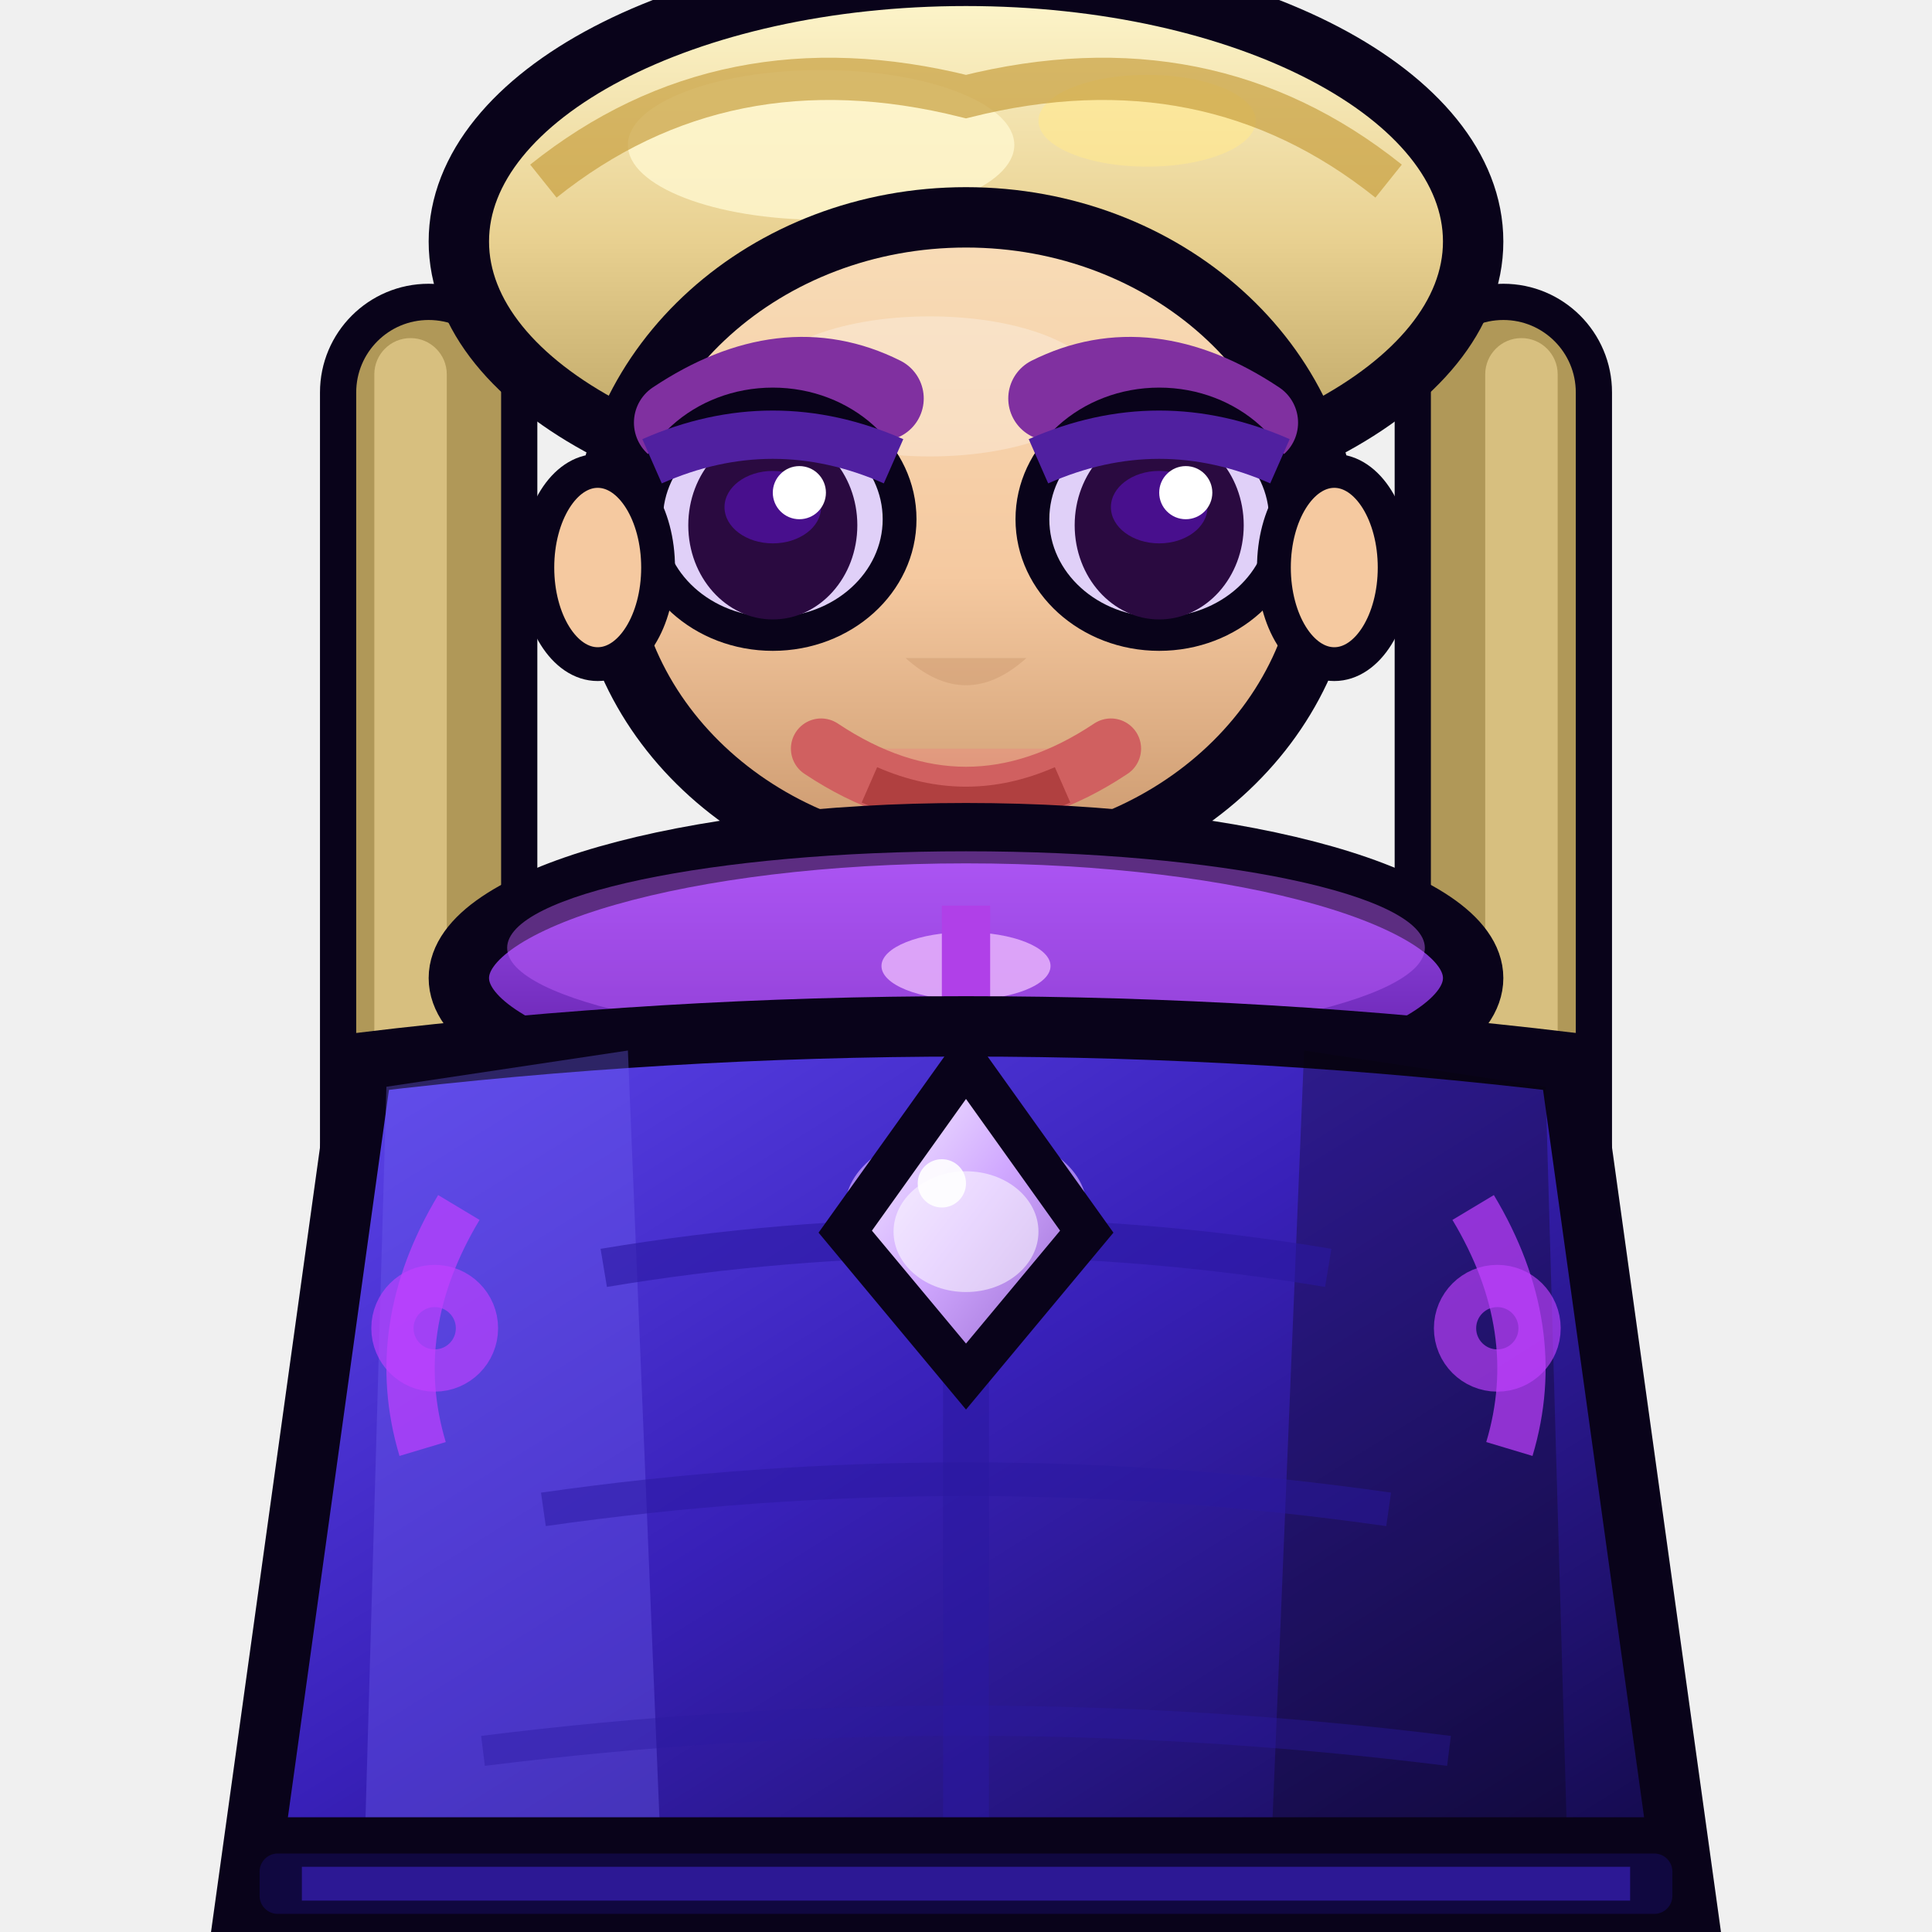
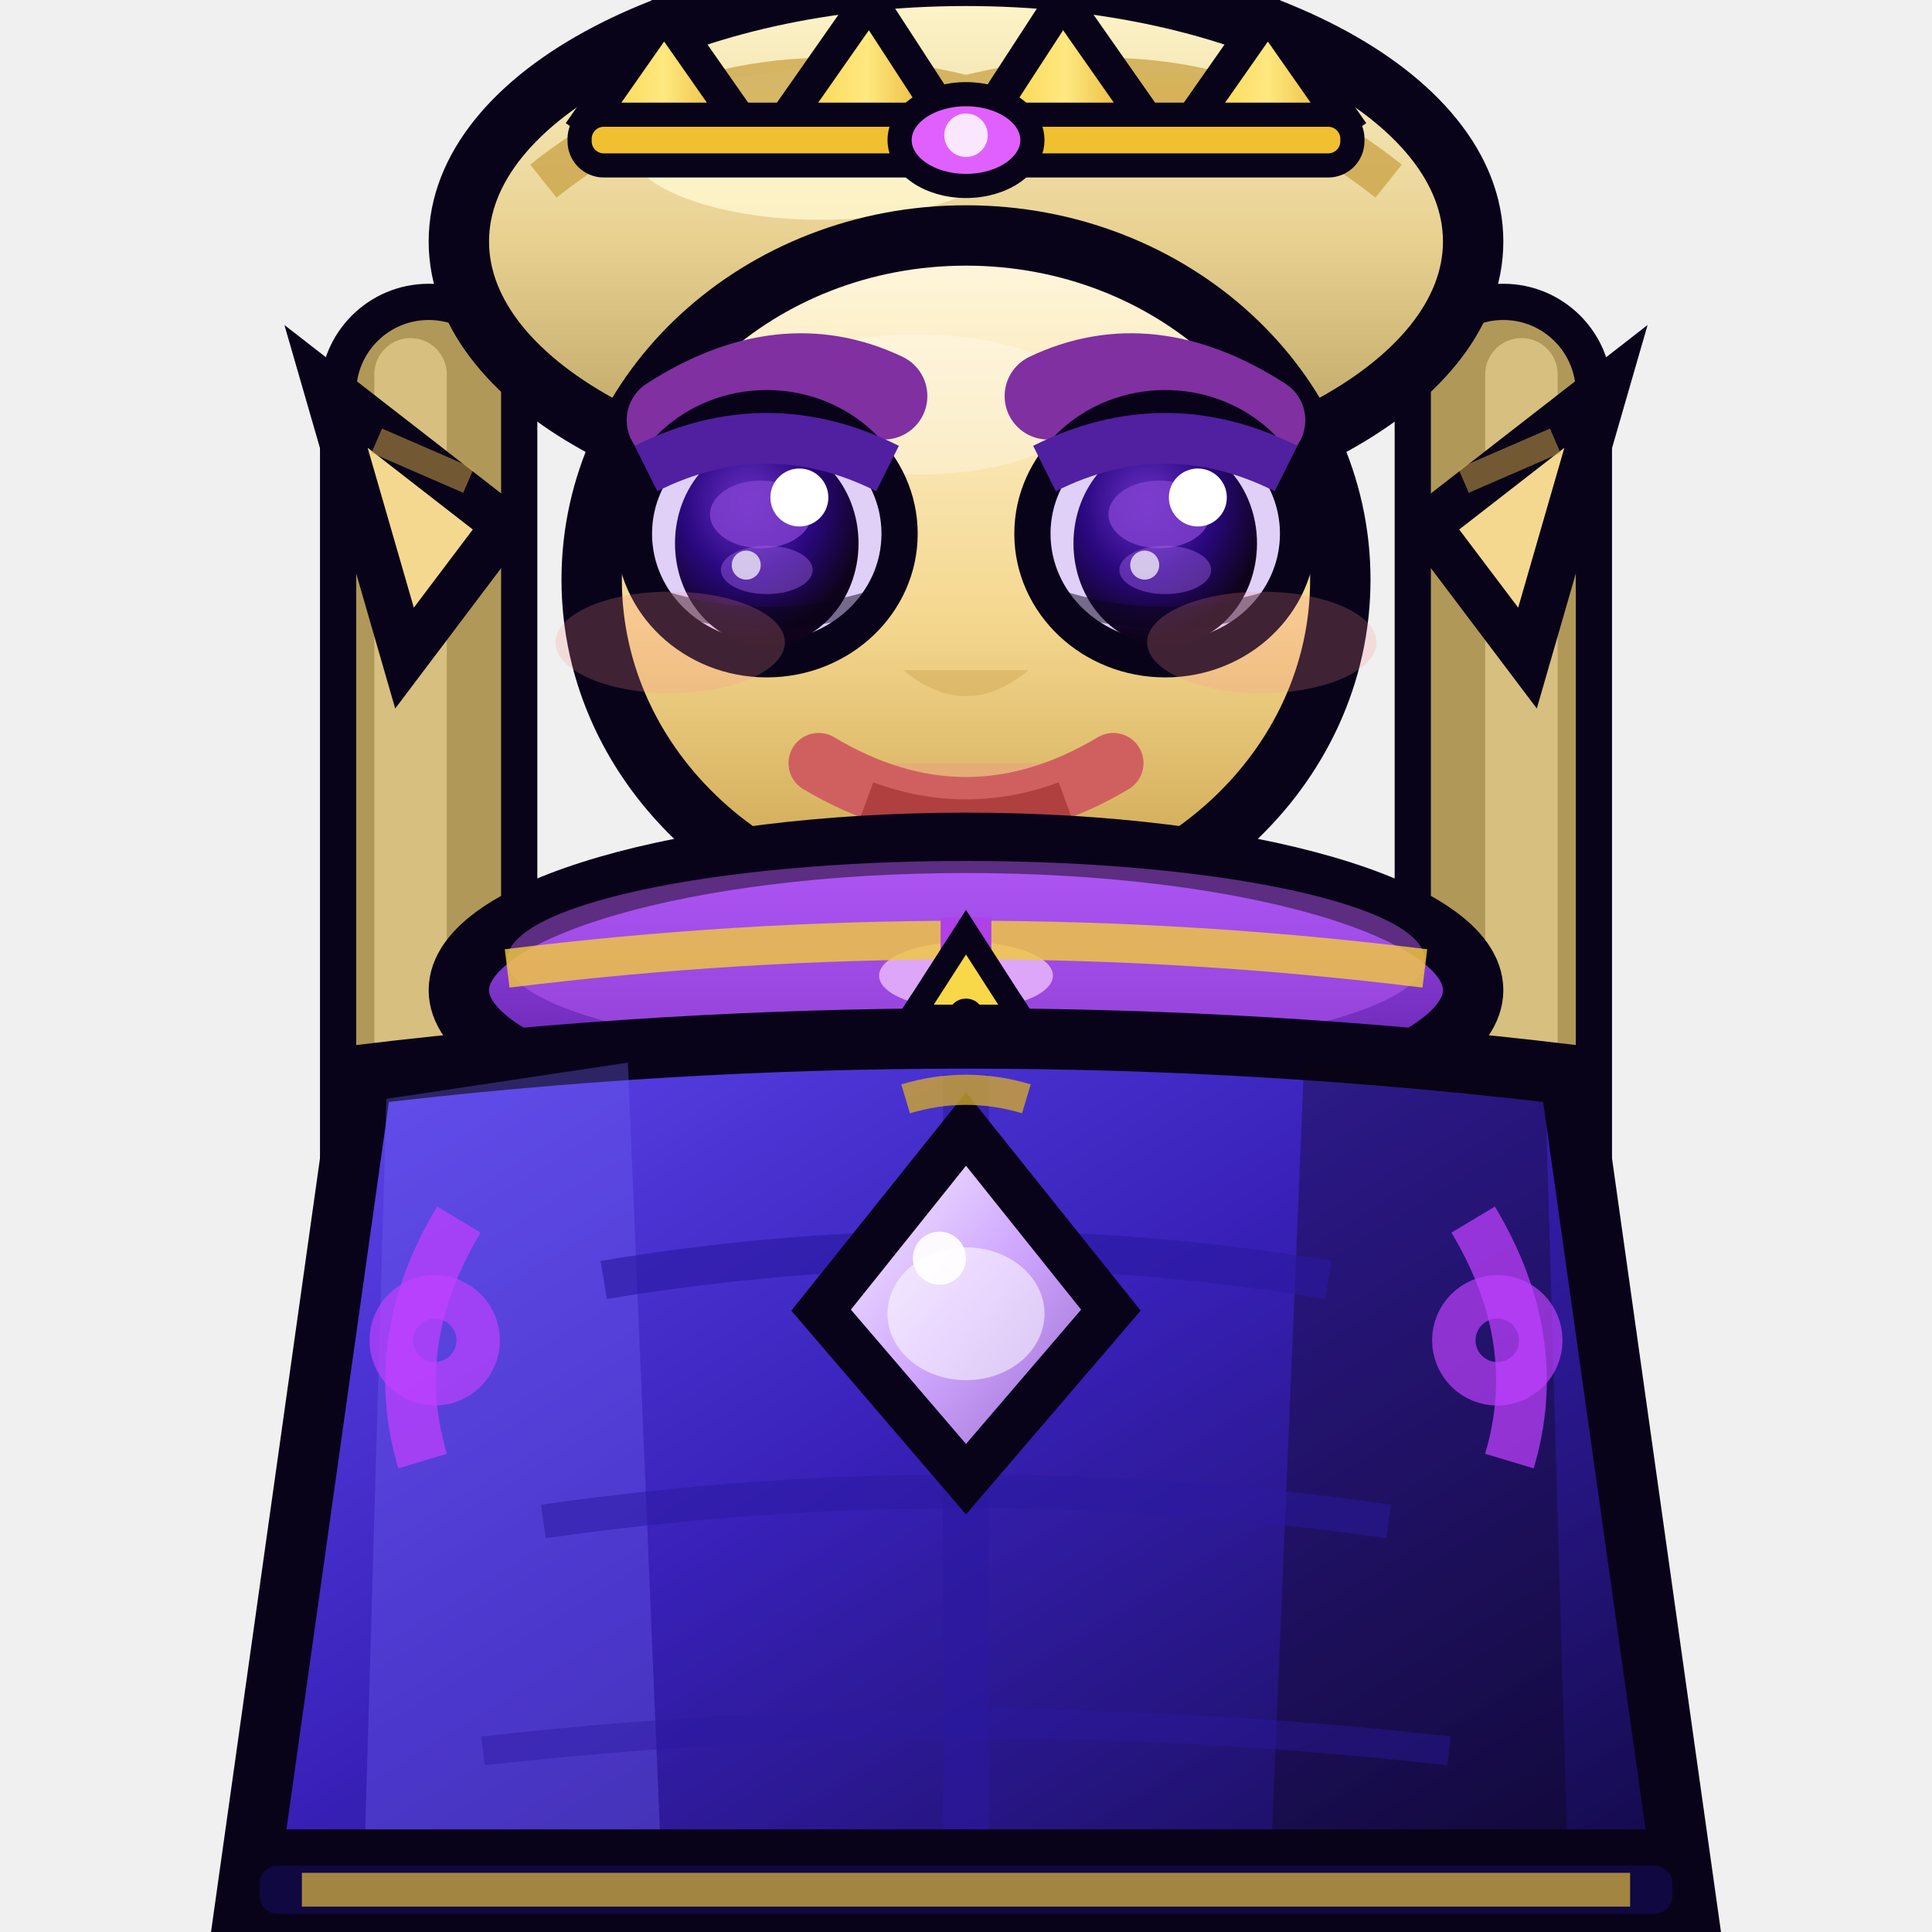
<svg xmlns="http://www.w3.org/2000/svg" viewBox="0 0 32 32" width="32" height="32">
  <defs>
    <linearGradient id="sg" x1="0" y1="0" x2="0" y2="1">
-       <stop offset="0%" stop-color="#f8ddb8" />
-       <stop offset="55%" stop-color="#f5c9a0" />
-       <stop offset="100%" stop-color="#c8956a" />
+       <stop offset="0%" stop-color="#fff8e0" />
+       <stop offset="55%" stop-color="#f5d890" />
+       <stop offset="100%" stop-color="#c8a048" />
    </linearGradient>
    <linearGradient id="hag" x1="0" y1="0" x2="0" y2="1">
      <stop offset="0%" stop-color="#fff8d0" />
      <stop offset="50%" stop-color="#e8d090" />
      <stop offset="100%" stop-color="#b09858" />
    </linearGradient>
    <linearGradient id="rg" x1="0" y1="0" x2="1" y2="1">
      <stop offset="0%" stop-color="#6048f0" />
      <stop offset="45%" stop-color="#3820b8" />
      <stop offset="100%" stop-color="#100840" />
    </linearGradient>
    <linearGradient id="cog" x1="0" y1="0" x2="0" y2="1">
      <stop offset="0%" stop-color="#a050f0" />
      <stop offset="100%" stop-color="#5818a0" />
    </linearGradient>
    <linearGradient id="crg" x1="0" y1="0" x2="1" y2="1">
      <stop offset="0%" stop-color="#ffffff" />
      <stop offset="50%" stop-color="#d0a8ff" />
      <stop offset="100%" stop-color="#9060c8" />
    </linearGradient>
+     <radialGradient id="ieg" cx="0.4" cy="0.3" r="0.65">
+       <stop offset="0%" stop-color="#6A30C8" />
+       <stop offset="55%" stop-color="#2a0880" />
+       <stop offset="100%" stop-color="#0e031a" />
+     </radialGradient>
+     <linearGradient id="tg" x1="0" y1="0" x2="1" y2="0">
+       <stop offset="0%" stop-color="#f8d040" />
+       <stop offset="50%" stop-color="#ffe880" />
+       <stop offset="100%" stop-color="#e0a820" />
+     </linearGradient>
  </defs>
  <g transform="scale(2)">
    <rect x="2.8" y="2.5" width="1.5" height="9" rx="0.75" fill="#b09858" stroke="#09031a" stroke-width="0.3" />
    <rect x="11.7" y="2.5" width="1.5" height="9" rx="0.75" fill="#b09858" stroke="#09031a" stroke-width="0.3" />
    <rect x="3.1" y="2.8" width="0.6" height="8" rx="0.3" fill="#e8d090" opacity="0.7" />
    <rect x="12.3" y="2.8" width="0.6" height="8" rx="0.3" fill="#e8d090" opacity="0.7" />
    <ellipse cx="8" cy="2" rx="4.2" ry="2.2" fill="url(#hag)" stroke="#09031a" stroke-width="0.5" />
-     <ellipse cx="6.8" cy="1.2" rx="1.6" ry="0.62" fill="#fff8d0" opacity="0.8" />
-     <ellipse cx="9.5" cy="1.0" rx="0.9" ry="0.38" fill="#ffe890" opacity="0.65" />
-     <path d="M4.5,1.5 Q6,0.3 8,0.8 Q10,0.3 11.5,1.5" fill="none" stroke="#c8a040" stroke-width="0.35" opacity="0.7" />
-     <ellipse cx="8" cy="4.5" rx="3" ry="2.7" fill="url(#sg)" stroke="#09031a" stroke-width="0.5" />
-     <ellipse cx="7.7" cy="3.2" rx="1.4" ry="0.58" fill="#ffffff" opacity="0.28" />
-     <path d="M5.6,3.5 Q6.5,2.9 7.3,3.3" stroke="#8030a0" stroke-width="0.7" fill="none" stroke-linecap="round" />
-     <path d="M8.7,3.3 Q9.5,2.9 10.4,3.5" stroke="#8030a0" stroke-width="0.7" fill="none" stroke-linecap="round" />
-     <ellipse cx="6.4" cy="4.3" rx="1.05" ry="0.95" fill="#e0d0f8" stroke="#09031a" stroke-width="0.28" />
-     <ellipse cx="6.4" cy="4.35" rx="0.7" ry="0.78" fill="#2a0a40" />
-     <ellipse cx="6.4" cy="4.2" rx="0.4" ry="0.3" fill="#5010a0" opacity="0.8" />
-     <circle cx="6.62" cy="4.08" r="0.22" fill="#fff" />
-     <path d="M5.4,3.82 Q6.4,3.38 7.4,3.82" fill="none" stroke="#5020a0" stroke-width="0.4" />
-     <ellipse cx="9.6" cy="4.3" rx="1.05" ry="0.95" fill="#e0d0f8" stroke="#09031a" stroke-width="0.28" />
-     <ellipse cx="9.6" cy="4.35" rx="0.7" ry="0.78" fill="#2a0a40" />
-     <ellipse cx="9.6" cy="4.2" rx="0.4" ry="0.3" fill="#5010a0" opacity="0.8" />
-     <circle cx="9.82" cy="4.08" r="0.22" fill="#fff" />
-     <path d="M8.6,3.82 Q9.6,3.38 10.6,3.82" fill="none" stroke="#5020a0" stroke-width="0.4" />
-     <path d="M7.5,5.45 Q8,5.9 8.5,5.45" fill="#c8956a" fill-opacity="0.4" stroke="none" />
-     <path d="M6.8,6.2 Q8,7.0 9.2,6.2" fill="#f08080" fill-opacity="0.35" stroke="#d06060" stroke-width="0.5" stroke-linecap="round" />
-     <path d="M7.2,6.5 Q8,6.85 8.8,6.5" fill="none" stroke="#b04040" stroke-width="0.32" />
-     <ellipse cx="4.95" cy="4.7" rx="0.5" ry="0.8" fill="#f5c9a0" stroke="#09031a" stroke-width="0.28" />
-     <ellipse cx="11.05" cy="4.7" rx="0.5" ry="0.8" fill="#f5c9a0" stroke="#09031a" stroke-width="0.28" />
-     <rect x="7" y="7.2" width="2" height="1.0" rx="0.4" fill="#f5c9a0" stroke="#09031a" stroke-width="0.28" />
-     <ellipse cx="8" cy="8.1" rx="4.2" ry="1.2" fill="url(#cog)" stroke="#09031a" stroke-width="0.5" />
-     <ellipse cx="8" cy="7.85" rx="3.8" ry="0.8" fill="#c060ff" opacity="0.45" />
-     <ellipse cx="8" cy="8.0" rx="0.7" ry="0.28" fill="#f0c0ff" opacity="0.75" />
-     <line x1="8" y1="7.5" x2="8" y2="8.9" stroke="#b040e8" stroke-width="0.4" />
-     <path d="M3,8.8 Q8,8.2 13,8.8 L14,16 L2,16 Z" fill="url(#rg)" stroke="#09031a" stroke-width="0.5" />
-     <path d="M3.2,9 L5.2,8.7 L5.5,16 L3,16 Z" fill="#7060f0" opacity="0.35" />
-     <path d="M12.8,9 L10.8,8.7 L10.5,16 L13,16 Z" fill="#08040a" opacity="0.3" />
-     <line x1="8" y1="8.8" x2="8" y2="16" stroke="#2a18a0" stroke-width="0.38" opacity="0.55" />
-     <path d="M5,10.5 Q8,10 11,10.5" fill="none" stroke="#2a18a0" stroke-width="0.32" opacity="0.6" />
-     <path d="M4.5,12.5 Q8,12 11.5,12.5" fill="none" stroke="#2a18a0" stroke-width="0.28" opacity="0.5" />
-     <path d="M4,14.5 Q8,14 12,14.5" fill="none" stroke="#2a18a0" stroke-width="0.25" opacity="0.4" />
-     <ellipse cx="8" cy="10" rx="1.0" ry="0.65" fill="#d0a8ff" opacity="0.7" />
-     <polygon points="8,8.8 7,10.2 8,11.4 9,10.2" fill="url(#crg)" stroke="#09031a" stroke-width="0.35" />
-     <ellipse cx="8" cy="10.2" rx="0.6" ry="0.5" fill="#ffffff" opacity="0.55" />
-     <circle cx="7.8" cy="9.8" r="0.2" fill="#ffffff" opacity="0.9" />
-     <path d="M3.8,10 Q3.2,11 3.5,12" fill="none" stroke="#c040ff" stroke-width="0.4" opacity="0.7" />
-     <circle cx="3.6" cy="11" r="0.35" fill="none" stroke="#c040ff" stroke-width="0.35" opacity="0.65" />
-     <path d="M12.2,10 Q12.8,11 12.5,12" fill="none" stroke="#c040ff" stroke-width="0.4" opacity="0.7" />
-     <circle cx="12.4" cy="11" r="0.35" fill="none" stroke="#c040ff" stroke-width="0.35" opacity="0.65" />
-     <rect x="2" y="15.2" width="12" height="0.8" rx="0.3" fill="#100840" stroke="#09031a" stroke-width="0.3" />
-     <line x1="2.5" y1="15.6" x2="13.5" y2="15.6" stroke="#3820b8" stroke-width="0.28" opacity="0.7" />
+     <ellipse cx="6.8" cy="1.2" rx="1.6" ry="0.62" fill="#fff8d0" opacity="0.82" />
+     <ellipse cx="9.5" cy="1.0" rx="0.9" ry="0.38" fill="#ffe890" opacity="0.68" />
+     <path d="M4.5,1.5 Q6,0.3 8,0.8 Q10,0.3 11.5,1.5" fill="none" stroke="#c8a040" stroke-width="0.35" opacity="0.72" />
+     <path d="M4.8,1.1 L5.5,0.1 L6.2,1.1" fill="url(#tg)" stroke="#09031a" stroke-width="0.28" />
+     <path d="M6.5,1.0 L7.2,0.0 L7.85,1.0" fill="url(#tg)" stroke="#09031a" stroke-width="0.28" />
+     <path d="M8.15,1.0 L8.8,0.0 L9.5,1.0" fill="url(#tg)" stroke="#09031a" stroke-width="0.28" />
+     <path d="M9.8,1.1 L10.5,0.1 L11.2,1.1" fill="url(#tg)" stroke="#09031a" stroke-width="0.28" />
+     <rect x="4.8" y="0.95" width="6.4" height="0.42" rx="0.2" fill="#f0c030" stroke="#09031a" stroke-width="0.2" />
+     <ellipse cx="8" cy="1.16" rx="0.55" ry="0.38" fill="#e060ff" stroke="#09031a" stroke-width="0.2" />
+     <circle cx="8" cy="1.12" r="0.18" fill="#ffffff" opacity="0.85" />
+     <polygon points="4.18,4.35 2.7,3.2 3.35,5.45" fill="#f5d890" stroke="#09031a" stroke-width="0.38" />
+     <line x1="3.88" y1="3.98" x2="3.12" y2="3.65" stroke="#c8a048" stroke-width="0.22" opacity="0.55" />
+     <polygon points="11.82,4.35 13.3,3.2 12.65,5.45" fill="#f5d890" stroke="#09031a" stroke-width="0.38" />
+     <line x1="12.12" y1="3.98" x2="12.88" y2="3.65" stroke="#c8a048" stroke-width="0.22" opacity="0.55" />
+     <ellipse cx="8" cy="4.8" rx="3.1" ry="2.85" fill="url(#sg)" stroke="#09031a" stroke-width="0.5" />
+     <ellipse cx="7.6" cy="3.35" rx="1.4" ry="0.58" fill="#ffffff" opacity="0.3" />
+     <path d="M5.55,3.48 Q6.48,2.88 7.32,3.28" stroke="#8030a0" stroke-width="0.72" fill="none" stroke-linecap="round" />
+     <path d="M8.68,3.28 Q9.52,2.88 10.45,3.48" stroke="#8030a0" stroke-width="0.72" fill="none" stroke-linecap="round" />
+     <ellipse cx="6.35" cy="4.42" rx="1.1" ry="1.04" fill="#e0d0f8" stroke="#09031a" stroke-width="0.3" />
+     <ellipse cx="6.35" cy="4.5" rx="0.76" ry="0.85" fill="url(#ieg)" />
+     <ellipse cx="6.3" cy="4.26" rx="0.42" ry="0.28" fill="#8040d0" opacity="0.82" />
+     <ellipse cx="6.35" cy="4.72" rx="0.38" ry="0.2" fill="#a060e8" opacity="0.45" />
+     <circle cx="6.62" cy="4.12" r="0.24" fill="#fff" />
+     <circle cx="6.18" cy="4.68" r="0.12" fill="#fff" opacity="0.72" />
+     <path d="M5.35,3.88 Q6.35,3.38 7.35,3.88" fill="none" stroke="#5020a0" stroke-width="0.42" />
+     <path d="M5.48,4.98 Q6.35,5.25 7.22,4.98" fill="none" stroke="#09031a" stroke-width="0.18" opacity="0.5" />
+     <ellipse cx="9.65" cy="4.42" rx="1.1" ry="1.04" fill="#e0d0f8" stroke="#09031a" stroke-width="0.3" />
+     <ellipse cx="9.65" cy="4.5" rx="0.76" ry="0.85" fill="url(#ieg)" />
+     <ellipse cx="9.6" cy="4.26" rx="0.42" ry="0.28" fill="#8040d0" opacity="0.82" />
+     <ellipse cx="9.65" cy="4.72" rx="0.38" ry="0.2" fill="#a060e8" opacity="0.45" />
+     <circle cx="9.92" cy="4.12" r="0.24" fill="#fff" />
+     <circle cx="9.48" cy="4.68" r="0.12" fill="#fff" opacity="0.72" />
+     <path d="M8.65,3.88 Q9.65,3.38 10.65,3.88" fill="none" stroke="#5020a0" stroke-width="0.42" />
+     <path d="M8.78,4.98 Q9.65,5.25 10.52,4.98" fill="none" stroke="#09031a" stroke-width="0.18" opacity="0.5" />
+     <ellipse cx="5.55" cy="5.32" rx="0.95" ry="0.42" fill="#ff9090" opacity="0.22" />
+     <ellipse cx="10.45" cy="5.32" rx="0.95" ry="0.42" fill="#ff9090" opacity="0.22" />
+     <path d="M7.48,5.55 Q8,5.98 8.52,5.55" fill="#c8a048" fill-opacity="0.38" stroke="none" />
+     <path d="M6.78,6.32 Q8,7.05 9.22,6.32" fill="#f09090" fill-opacity="0.35" stroke="#d06060" stroke-width="0.5" stroke-linecap="round" />
+     <path d="M7.18,6.62 Q8,6.92 8.82,6.62" fill="none" stroke="#b04040" stroke-width="0.3" />
+     <rect x="7.0" y="7.38" width="2.0" height="1.0" rx="0.38" fill="#f5d890" stroke="#09031a" stroke-width="0.28" />
+     <ellipse cx="8" cy="8.2" rx="4.2" ry="1.22" fill="url(#cog)" stroke="#09031a" stroke-width="0.5" />
+     <ellipse cx="8" cy="7.95" rx="3.8" ry="0.82" fill="#c060ff" opacity="0.45" />
+     <ellipse cx="8" cy="8.08" rx="0.72" ry="0.28" fill="#f0c0ff" opacity="0.78" />
+     <path d="M4.2,8.02 Q8,7.55 11.8,8.02" fill="none" stroke="#f0c840" stroke-width="0.32" opacity="0.82" />
+     <line x1="8" y1="7.6" x2="8" y2="8.95" stroke="#b040e8" stroke-width="0.42" />
+     <polygon points="8,7.72 7.55,8.42 8.45,8.42" fill="#f8d848" stroke="#09031a" stroke-width="0.2" />
+     <polygon points="7.55,8.42 7.1,9.12 8.0,9.12" fill="#f8d848" stroke="#09031a" stroke-width="0.2" />
+     <polygon points="8.45,8.42 8.0,9.12 8.9,9.12" fill="#f8d848" stroke="#09031a" stroke-width="0.2" />
+     <circle cx="8" cy="8.42" r="0.15" fill="#09031a" />
+     <path d="M3,8.9 Q8,8.3 13,8.9 L14,16 L2,16 Z" fill="url(#rg)" stroke="#09031a" stroke-width="0.5" />
+     <path d="M3.2,9.1 L5.2,8.8 L5.5,16 L3,16 Z" fill="#7060f0" opacity="0.35" />
+     <path d="M12.8,9.1 L10.8,8.8 L10.5,16 L13,16 Z" fill="#08040a" opacity="0.32" />
+     <line x1="8" y1="8.9" x2="8" y2="16" stroke="#2a18a0" stroke-width="0.38" opacity="0.55" />
+     <path d="M5,10.6 Q8,10.1 11,10.6" fill="none" stroke="#2a18a0" stroke-width="0.32" opacity="0.62" />
+     <path d="M4.5,12.6 Q8,12.1 11.5,12.6" fill="none" stroke="#2a18a0" stroke-width="0.28" opacity="0.52" />
+     <path d="M4,14.5 Q8,14.05 12,14.5" fill="none" stroke="#2a18a0" stroke-width="0.24" opacity="0.42" />
+     <rect x="2" y="15.3" width="12" height="0.7" rx="0.3" fill="#100840" stroke="#09031a" stroke-width="0.3" />
+     <line x1="2.5" y1="15.65" x2="13.5" y2="15.65" stroke="#f0c840" stroke-width="0.28" opacity="0.65" />
+     <path d="M3.8,10.1 Q3.2,11.1 3.5,12.1" fill="none" stroke="#c040ff" stroke-width="0.42" opacity="0.72" />
+     <circle cx="3.6" cy="11.1" r="0.36" fill="none" stroke="#c040ff" stroke-width="0.36" opacity="0.68" />
+     <path d="M12.2,10.1 Q12.8,11.1 12.5,12.1" fill="none" stroke="#c040ff" stroke-width="0.42" opacity="0.72" />
+     <circle cx="12.4" cy="11.1" r="0.36" fill="none" stroke="#c040ff" stroke-width="0.36" opacity="0.68" />
+     <polygon points="8,9.35 6.8,10.85 8,12.25 9.2,10.85" fill="url(#crg)" stroke="#09031a" stroke-width="0.38" />
+     <ellipse cx="8" cy="10.88" rx="0.65" ry="0.55" fill="#ffffff" opacity="0.55" />
+     <circle cx="7.78" cy="10.42" r="0.22" fill="#ffffff" opacity="0.92" />
+     <path d="M7.5,9.1 Q8,8.95 8.5,9.1" fill="none" stroke="#d0a830" stroke-width="0.25" opacity="0.8" />
  </g>
</svg>
